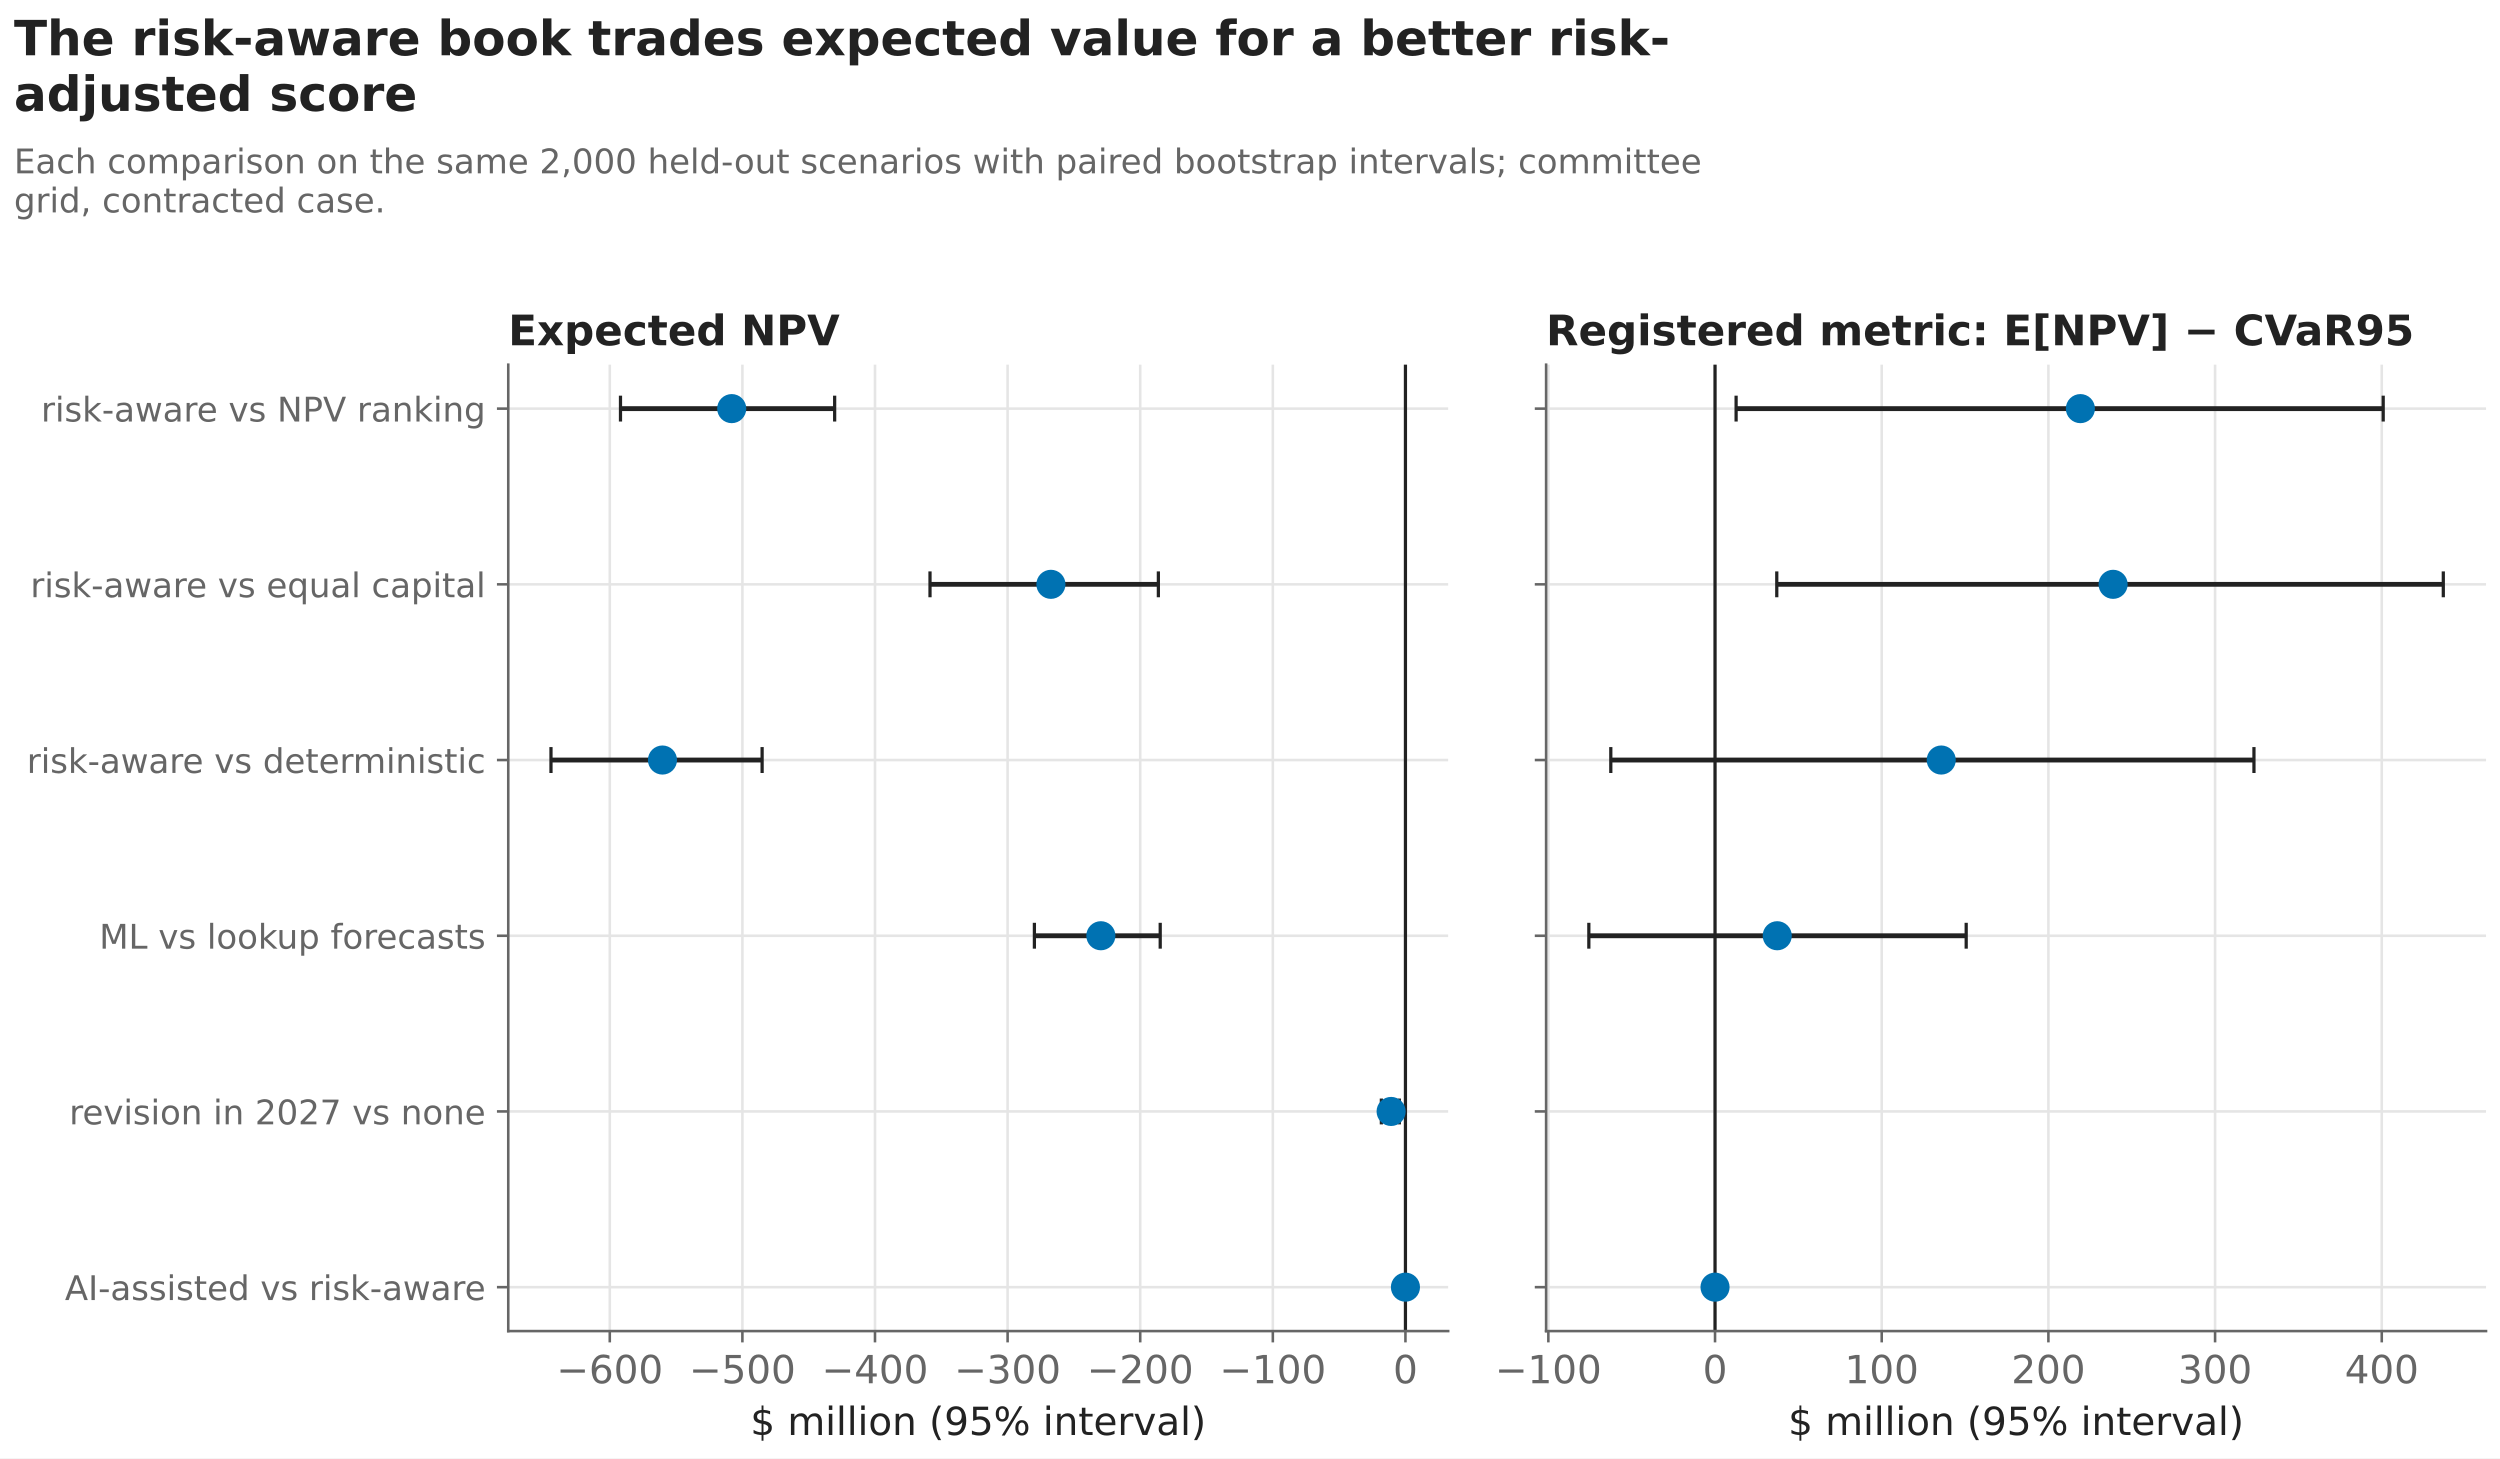
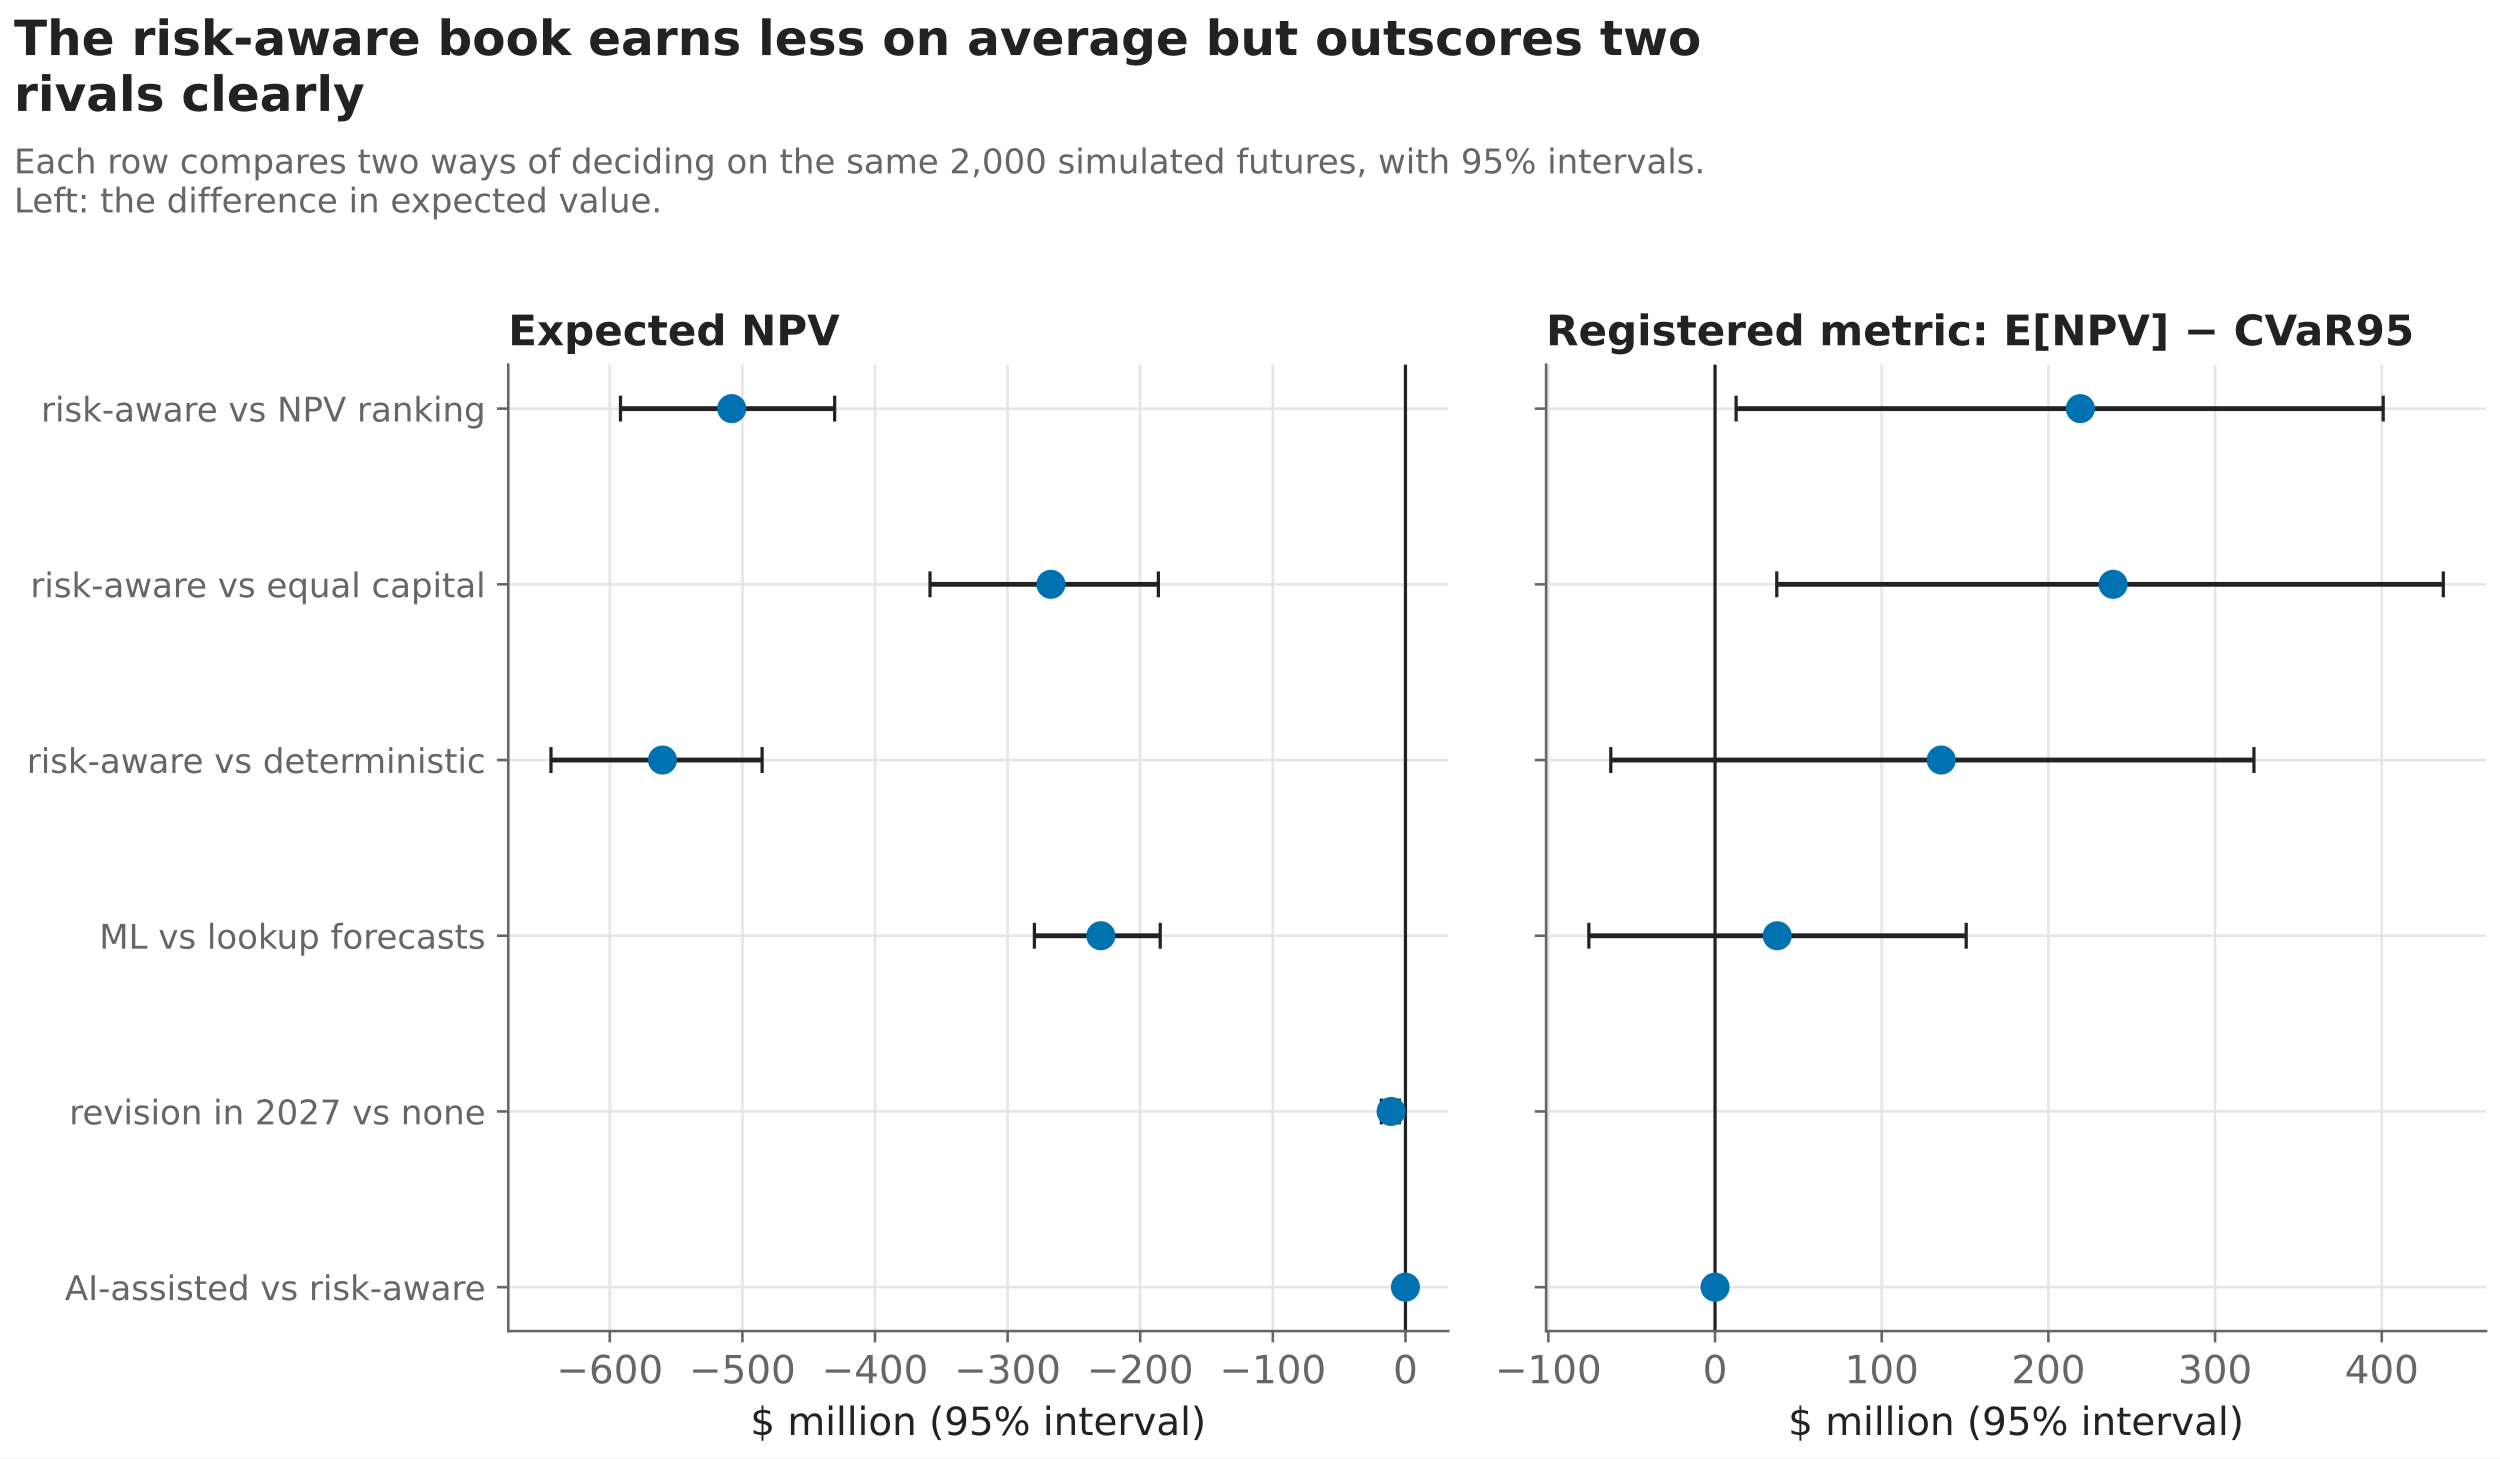
<svg xmlns="http://www.w3.org/2000/svg" xmlns:xlink="http://www.w3.org/1999/xlink" width="772.56pt" height="450.658pt" viewBox="0 0 772.56 450.658" version="1.1">
  <defs>
    <style type="text/css">*{stroke-linejoin: round; stroke-linecap: butt}</style>
  </defs>
  <g id="figure_1">
    <g id="patch_1">
      <path d="M 0 450.658  L 772.56 450.658  L 772.56 0  L 0 0  z " style="fill: #ffffff" />
    </g>
    <g id="axes_1">
      <g id="patch_2">
        <path d="M 157.064 411.337  L 447.518 411.337  L 447.518 112.698  L 157.064 112.698  z " style="fill: #ffffff" />
      </g>
      <g id="matplotlib.axis_1">
        <g id="xtick_1">
          <g id="line2d_1">
-             <path d="M 188.436 411.337  L 188.436 112.698  " clip-path="url(#pa8ab933e95)" style="fill: none; stroke: #e5e5e5; stroke-width: 0.8; stroke-linecap: square" />
+             <path d="M 188.436 411.337  L 188.436 112.698  " clip-path="url(#pef5fe3b4d4)" style="fill: none; stroke: #e5e5e5; stroke-width: 0.8; stroke-linecap: square" />
          </g>
          <g id="line2d_2">
            <defs>
              <path id="me00eba5936" d="M 0 0  L 0 3.5  " style="stroke: #666666; stroke-width: 0.8" />
            </defs>
            <g>
              <use xlink:href="#me00eba5936" x="188.436" y="411.337" style="fill: #666666; stroke: #666666; stroke-width: 0.8" />
            </g>
          </g>
          <g id="text_1">
            <text style="font-size: 12px; font-family: 'DejaVu Sans', 'Bitstream Vera Sans', 'Computer Modern Sans Serif', 'Lucida Grande', 'Verdana', 'Geneva', 'Lucid', 'Arial', 'Helvetica', 'Avant Garde', sans-serif; text-anchor: middle; fill: #666666" x="188.436" y="427.454" transform="rotate(-0 188.4355 427.4544)">−600</text>
          </g>
        </g>
        <g id="xtick_2">
          <g id="line2d_3">
-             <path d="M 229.416 411.337  L 229.416 112.698  " clip-path="url(#pa8ab933e95)" style="fill: none; stroke: #e5e5e5; stroke-width: 0.8; stroke-linecap: square" />
+             <path d="M 229.416 411.337  L 229.416 112.698  " clip-path="url(#pef5fe3b4d4)" style="fill: none; stroke: #e5e5e5; stroke-width: 0.8; stroke-linecap: square" />
          </g>
          <g id="line2d_4">
            <g>
              <use xlink:href="#me00eba5936" x="229.416" y="411.337" style="fill: #666666; stroke: #666666; stroke-width: 0.8" />
            </g>
          </g>
          <g id="text_2">
            <text style="font-size: 12px; font-family: 'DejaVu Sans', 'Bitstream Vera Sans', 'Computer Modern Sans Serif', 'Lucida Grande', 'Verdana', 'Geneva', 'Lucid', 'Arial', 'Helvetica', 'Avant Garde', sans-serif; text-anchor: middle; fill: #666666" x="229.416" y="427.454" transform="rotate(-0 229.4155 427.4544)">−500</text>
          </g>
        </g>
        <g id="xtick_3">
          <g id="line2d_5">
-             <path d="M 270.395 411.337  L 270.395 112.698  " clip-path="url(#pa8ab933e95)" style="fill: none; stroke: #e5e5e5; stroke-width: 0.8; stroke-linecap: square" />
+             <path d="M 270.395 411.337  L 270.395 112.698  " clip-path="url(#pef5fe3b4d4)" style="fill: none; stroke: #e5e5e5; stroke-width: 0.8; stroke-linecap: square" />
          </g>
          <g id="line2d_6">
            <g>
              <use xlink:href="#me00eba5936" x="270.395" y="411.337" style="fill: #666666; stroke: #666666; stroke-width: 0.8" />
            </g>
          </g>
          <g id="text_3">
            <text style="font-size: 12px; font-family: 'DejaVu Sans', 'Bitstream Vera Sans', 'Computer Modern Sans Serif', 'Lucida Grande', 'Verdana', 'Geneva', 'Lucid', 'Arial', 'Helvetica', 'Avant Garde', sans-serif; text-anchor: middle; fill: #666666" x="270.395" y="427.454" transform="rotate(-0 270.3955 427.4544)">−400</text>
          </g>
        </g>
        <g id="xtick_4">
          <g id="line2d_7">
-             <path d="M 311.375 411.337  L 311.375 112.698  " clip-path="url(#pa8ab933e95)" style="fill: none; stroke: #e5e5e5; stroke-width: 0.8; stroke-linecap: square" />
+             <path d="M 311.375 411.337  L 311.375 112.698  " clip-path="url(#pef5fe3b4d4)" style="fill: none; stroke: #e5e5e5; stroke-width: 0.8; stroke-linecap: square" />
          </g>
          <g id="line2d_8">
            <g>
              <use xlink:href="#me00eba5936" x="311.375" y="411.337" style="fill: #666666; stroke: #666666; stroke-width: 0.8" />
            </g>
          </g>
          <g id="text_4">
            <text style="font-size: 12px; font-family: 'DejaVu Sans', 'Bitstream Vera Sans', 'Computer Modern Sans Serif', 'Lucida Grande', 'Verdana', 'Geneva', 'Lucid', 'Arial', 'Helvetica', 'Avant Garde', sans-serif; text-anchor: middle; fill: #666666" x="311.375" y="427.454" transform="rotate(-0 311.3754 427.4544)">−300</text>
          </g>
        </g>
        <g id="xtick_5">
          <g id="line2d_9">
-             <path d="M 352.355 411.337  L 352.355 112.698  " clip-path="url(#pa8ab933e95)" style="fill: none; stroke: #e5e5e5; stroke-width: 0.8; stroke-linecap: square" />
+             <path d="M 352.355 411.337  L 352.355 112.698  " clip-path="url(#pef5fe3b4d4)" style="fill: none; stroke: #e5e5e5; stroke-width: 0.8; stroke-linecap: square" />
          </g>
          <g id="line2d_10">
            <g>
              <use xlink:href="#me00eba5936" x="352.355" y="411.337" style="fill: #666666; stroke: #666666; stroke-width: 0.8" />
            </g>
          </g>
          <g id="text_5">
            <text style="font-size: 12px; font-family: 'DejaVu Sans', 'Bitstream Vera Sans', 'Computer Modern Sans Serif', 'Lucida Grande', 'Verdana', 'Geneva', 'Lucid', 'Arial', 'Helvetica', 'Avant Garde', sans-serif; text-anchor: middle; fill: #666666" x="352.355" y="427.454" transform="rotate(-0 352.3554 427.4544)">−200</text>
          </g>
        </g>
        <g id="xtick_6">
          <g id="line2d_11">
-             <path d="M 393.335 411.337  L 393.335 112.698  " clip-path="url(#pa8ab933e95)" style="fill: none; stroke: #e5e5e5; stroke-width: 0.8; stroke-linecap: square" />
+             <path d="M 393.335 411.337  L 393.335 112.698  " clip-path="url(#pef5fe3b4d4)" style="fill: none; stroke: #e5e5e5; stroke-width: 0.8; stroke-linecap: square" />
          </g>
          <g id="line2d_12">
            <g>
              <use xlink:href="#me00eba5936" x="393.335" y="411.337" style="fill: #666666; stroke: #666666; stroke-width: 0.8" />
            </g>
          </g>
          <g id="text_6">
            <text style="font-size: 12px; font-family: 'DejaVu Sans', 'Bitstream Vera Sans', 'Computer Modern Sans Serif', 'Lucida Grande', 'Verdana', 'Geneva', 'Lucid', 'Arial', 'Helvetica', 'Avant Garde', sans-serif; text-anchor: middle; fill: #666666" x="393.335" y="427.454" transform="rotate(-0 393.3354 427.4544)">−100</text>
          </g>
        </g>
        <g id="xtick_7">
          <g id="line2d_13">
-             <path d="M 434.315 411.337  L 434.315 112.698  " clip-path="url(#pa8ab933e95)" style="fill: none; stroke: #e5e5e5; stroke-width: 0.8; stroke-linecap: square" />
+             <path d="M 434.315 411.337  L 434.315 112.698  " clip-path="url(#pef5fe3b4d4)" style="fill: none; stroke: #e5e5e5; stroke-width: 0.8; stroke-linecap: square" />
          </g>
          <g id="line2d_14">
            <g>
              <use xlink:href="#me00eba5936" x="434.315" y="411.337" style="fill: #666666; stroke: #666666; stroke-width: 0.8" />
            </g>
          </g>
          <g id="text_7">
-             <text style="font-size: 12px; font-family: 'DejaVu Sans', 'Bitstream Vera Sans', 'Computer Modern Sans Serif', 'Lucida Grande', 'Verdana', 'Geneva', 'Lucid', 'Arial', 'Helvetica', 'Avant Garde', sans-serif; text-anchor: middle; fill: #666666" x="434.315" y="427.454" transform="rotate(-0 434.3153 427.4544)">0</text>
+             <text style="font-size: 12px; font-family: 'DejaVu Sans', 'Bitstream Vera Sans', 'Computer Modern Sans Serif', 'Lucida Grande', 'Verdana', 'Geneva', 'Lucid', 'Arial', 'Helvetica', 'Avant Garde', sans-serif; text-anchor: middle; fill: #666666" x="434.315" y="427.454" transform="rotate(-0 434.3154 427.4544)">0</text>
          </g>
        </g>
        <g id="text_8">
          <text style="font-size: 12px; font-family: 'DejaVu Sans', 'Bitstream Vera Sans', 'Computer Modern Sans Serif', 'Lucida Grande', 'Verdana', 'Geneva', 'Lucid', 'Arial', 'Helvetica', 'Avant Garde', sans-serif; text-anchor: middle; fill: #222222" x="302.291" y="443.455" transform="rotate(-0 302.2908 443.4553)">$ million (95% interval)</text>
        </g>
      </g>
      <g id="matplotlib.axis_2">
        <g id="ytick_1">
          <g id="line2d_15">
-             <path d="M 157.064 126.273  L 447.518 126.273  " clip-path="url(#pa8ab933e95)" style="fill: none; stroke: #e5e5e5; stroke-width: 0.8; stroke-linecap: square" />
+             <path d="M 157.064 126.273  L 447.518 126.273  " clip-path="url(#pef5fe3b4d4)" style="fill: none; stroke: #e5e5e5; stroke-width: 0.8; stroke-linecap: square" />
          </g>
          <g id="line2d_16">
            <defs>
              <path id="mce5acbc380" d="M 0 0  L -3.5 0  " style="stroke: #666666; stroke-width: 0.8" />
            </defs>
            <g>
              <use xlink:href="#mce5acbc380" x="157.064" y="126.273" style="fill: #666666; stroke: #666666; stroke-width: 0.8" />
            </g>
          </g>
          <g id="text_9">
            <text style="font-size: 10.5px; font-family: 'DejaVu Sans', 'Bitstream Vera Sans', 'Computer Modern Sans Serif', 'Lucida Grande', 'Verdana', 'Geneva', 'Lucid', 'Arial', 'Helvetica', 'Avant Garde', sans-serif; text-anchor: end; fill: #666666" x="150.064" y="130.262" transform="rotate(-0 150.0637 130.2617)">risk-aware vs NPV ranking</text>
          </g>
        </g>
        <g id="ytick_2">
          <g id="line2d_17">
-             <path d="M 157.064 180.571  L 447.518 180.571  " clip-path="url(#pa8ab933e95)" style="fill: none; stroke: #e5e5e5; stroke-width: 0.8; stroke-linecap: square" />
+             <path d="M 157.064 180.571  L 447.518 180.571  " clip-path="url(#pef5fe3b4d4)" style="fill: none; stroke: #e5e5e5; stroke-width: 0.8; stroke-linecap: square" />
          </g>
          <g id="line2d_18">
            <g>
              <use xlink:href="#mce5acbc380" x="157.064" y="180.571" style="fill: #666666; stroke: #666666; stroke-width: 0.8" />
            </g>
          </g>
          <g id="text_10">
            <text style="font-size: 10.5px; font-family: 'DejaVu Sans', 'Bitstream Vera Sans', 'Computer Modern Sans Serif', 'Lucida Grande', 'Verdana', 'Geneva', 'Lucid', 'Arial', 'Helvetica', 'Avant Garde', sans-serif; text-anchor: end; fill: #666666" x="150.064" y="184.56" transform="rotate(-0 150.0637 184.5597)">risk-aware vs equal capital</text>
          </g>
        </g>
        <g id="ytick_3">
          <g id="line2d_19">
-             <path d="M 157.064 234.869  L 447.518 234.869  " clip-path="url(#pa8ab933e95)" style="fill: none; stroke: #e5e5e5; stroke-width: 0.8; stroke-linecap: square" />
+             <path d="M 157.064 234.869  L 447.518 234.869  " clip-path="url(#pef5fe3b4d4)" style="fill: none; stroke: #e5e5e5; stroke-width: 0.8; stroke-linecap: square" />
          </g>
          <g id="line2d_20">
            <g>
              <use xlink:href="#mce5acbc380" x="157.064" y="234.869" style="fill: #666666; stroke: #666666; stroke-width: 0.8" />
            </g>
          </g>
          <g id="text_11">
            <text style="font-size: 10.5px; font-family: 'DejaVu Sans', 'Bitstream Vera Sans', 'Computer Modern Sans Serif', 'Lucida Grande', 'Verdana', 'Geneva', 'Lucid', 'Arial', 'Helvetica', 'Avant Garde', sans-serif; text-anchor: end; fill: #666666" x="150.064" y="238.858" transform="rotate(-0 150.0637 238.8578)">risk-aware vs deterministic</text>
          </g>
        </g>
        <g id="ytick_4">
          <g id="line2d_21">
-             <path d="M 157.064 289.167  L 447.518 289.167  " clip-path="url(#pa8ab933e95)" style="fill: none; stroke: #e5e5e5; stroke-width: 0.8; stroke-linecap: square" />
+             <path d="M 157.064 289.167  L 447.518 289.167  " clip-path="url(#pef5fe3b4d4)" style="fill: none; stroke: #e5e5e5; stroke-width: 0.8; stroke-linecap: square" />
          </g>
          <g id="line2d_22">
            <g>
              <use xlink:href="#mce5acbc380" x="157.064" y="289.167" style="fill: #666666; stroke: #666666; stroke-width: 0.8" />
            </g>
          </g>
          <g id="text_12">
            <text style="font-size: 10.5px; font-family: 'DejaVu Sans', 'Bitstream Vera Sans', 'Computer Modern Sans Serif', 'Lucida Grande', 'Verdana', 'Geneva', 'Lucid', 'Arial', 'Helvetica', 'Avant Garde', sans-serif; text-anchor: end; fill: #666666" x="150.064" y="293.156" transform="rotate(-0 150.0637 293.1558)">ML vs lookup forecasts</text>
          </g>
        </g>
        <g id="ytick_5">
          <g id="line2d_23">
-             <path d="M 157.064 343.465  L 447.518 343.465  " clip-path="url(#pa8ab933e95)" style="fill: none; stroke: #e5e5e5; stroke-width: 0.8; stroke-linecap: square" />
+             <path d="M 157.064 343.465  L 447.518 343.465  " clip-path="url(#pef5fe3b4d4)" style="fill: none; stroke: #e5e5e5; stroke-width: 0.8; stroke-linecap: square" />
          </g>
          <g id="line2d_24">
            <g>
              <use xlink:href="#mce5acbc380" x="157.064" y="343.465" style="fill: #666666; stroke: #666666; stroke-width: 0.8" />
            </g>
          </g>
          <g id="text_13">
            <text style="font-size: 10.5px; font-family: 'DejaVu Sans', 'Bitstream Vera Sans', 'Computer Modern Sans Serif', 'Lucida Grande', 'Verdana', 'Geneva', 'Lucid', 'Arial', 'Helvetica', 'Avant Garde', sans-serif; text-anchor: end; fill: #666666" x="150.064" y="347.454" transform="rotate(-0 150.0637 347.4538)">revision in 2027 vs none</text>
          </g>
        </g>
        <g id="ytick_6">
          <g id="line2d_25">
-             <path d="M 157.064 397.763  L 447.518 397.763  " clip-path="url(#pa8ab933e95)" style="fill: none; stroke: #e5e5e5; stroke-width: 0.8; stroke-linecap: square" />
+             <path d="M 157.064 397.763  L 447.518 397.763  " clip-path="url(#pef5fe3b4d4)" style="fill: none; stroke: #e5e5e5; stroke-width: 0.8; stroke-linecap: square" />
          </g>
          <g id="line2d_26">
            <g>
              <use xlink:href="#mce5acbc380" x="157.064" y="397.763" style="fill: #666666; stroke: #666666; stroke-width: 0.8" />
            </g>
          </g>
          <g id="text_14">
            <text style="font-size: 10.5px; font-family: 'DejaVu Sans', 'Bitstream Vera Sans', 'Computer Modern Sans Serif', 'Lucida Grande', 'Verdana', 'Geneva', 'Lucid', 'Arial', 'Helvetica', 'Avant Garde', sans-serif; text-anchor: end; fill: #666666" x="150.064" y="401.752" transform="rotate(-0 150.0637 401.7519)">AI-assisted vs risk-aware</text>
          </g>
        </g>
      </g>
      <g id="LineCollection_1">
-         <path d="M 191.746 126.273  L 257.927 126.273  " clip-path="url(#pa8ab933e95)" style="fill: none; stroke: #222222; stroke-width: 1.5" />
-         <path d="M 287.394 180.571  L 357.962 180.571  " clip-path="url(#pa8ab933e95)" style="fill: none; stroke: #222222; stroke-width: 1.5" />
-         <path d="M 170.266 234.869  L 235.512 234.869  " clip-path="url(#pa8ab933e95)" style="fill: none; stroke: #222222; stroke-width: 1.5" />
-         <path d="M 319.652 289.167  L 358.534 289.167  " clip-path="url(#pa8ab933e95)" style="fill: none; stroke: #222222; stroke-width: 1.5" />
-         <path d="M 426.873 343.465  L 432.435 343.465  " clip-path="url(#pa8ab933e95)" style="fill: none; stroke: #222222; stroke-width: 1.5" />
-         <path d="M 434.315 397.763  L 434.315 397.763  " clip-path="url(#pa8ab933e95)" style="fill: none; stroke: #222222; stroke-width: 1.5" />
+         <path d="M 191.746 126.273  L 257.927 126.273  " clip-path="url(#pef5fe3b4d4)" style="fill: none; stroke: #222222; stroke-width: 1.5" />
+         <path d="M 287.394 180.571  L 357.962 180.571  " clip-path="url(#pef5fe3b4d4)" style="fill: none; stroke: #222222; stroke-width: 1.5" />
+         <path d="M 170.266 234.869  L 235.512 234.869  " clip-path="url(#pef5fe3b4d4)" style="fill: none; stroke: #222222; stroke-width: 1.5" />
+         <path d="M 319.652 289.167  L 358.534 289.167  " clip-path="url(#pef5fe3b4d4)" style="fill: none; stroke: #222222; stroke-width: 1.5" />
+         <path d="M 426.873 343.465  L 432.435 343.465  " clip-path="url(#pef5fe3b4d4)" style="fill: none; stroke: #222222; stroke-width: 1.5" />
+         <path d="M 434.315 397.763  L 434.315 397.763  " clip-path="url(#pef5fe3b4d4)" style="fill: none; stroke: #222222; stroke-width: 1.5" />
      </g>
      <g id="line2d_27">
        <defs>
          <path id="madca896eda" d="M 0 4  L 0 -4  " style="stroke: #222222" />
        </defs>
-         <g clip-path="url(#pa8ab933e95)">
+         <g clip-path="url(#pef5fe3b4d4)">
          <use xlink:href="#madca896eda" x="191.746" y="126.273" style="fill: #0072b2; stroke: #222222" />
          <use xlink:href="#madca896eda" x="287.394" y="180.571" style="fill: #0072b2; stroke: #222222" />
          <use xlink:href="#madca896eda" x="170.266" y="234.869" style="fill: #0072b2; stroke: #222222" />
          <use xlink:href="#madca896eda" x="319.652" y="289.167" style="fill: #0072b2; stroke: #222222" />
          <use xlink:href="#madca896eda" x="426.873" y="343.465" style="fill: #0072b2; stroke: #222222" />
          <use xlink:href="#madca896eda" x="434.315" y="397.763" style="fill: #0072b2; stroke: #222222" />
        </g>
      </g>
      <g id="line2d_28">
-         <g clip-path="url(#pa8ab933e95)">
+         <g clip-path="url(#pef5fe3b4d4)">
          <use xlink:href="#madca896eda" x="257.927" y="126.273" style="fill: #0072b2; stroke: #222222" />
          <use xlink:href="#madca896eda" x="357.962" y="180.571" style="fill: #0072b2; stroke: #222222" />
          <use xlink:href="#madca896eda" x="235.512" y="234.869" style="fill: #0072b2; stroke: #222222" />
          <use xlink:href="#madca896eda" x="358.534" y="289.167" style="fill: #0072b2; stroke: #222222" />
          <use xlink:href="#madca896eda" x="432.435" y="343.465" style="fill: #0072b2; stroke: #222222" />
          <use xlink:href="#madca896eda" x="434.315" y="397.763" style="fill: #0072b2; stroke: #222222" />
        </g>
      </g>
      <g id="line2d_29">
-         <path d="M 434.315 411.337  L 434.315 112.698  " clip-path="url(#pa8ab933e95)" style="fill: none; stroke: #222222; stroke-linecap: square" />
+         <path d="M 434.315 411.337  L 434.315 112.698  " clip-path="url(#pef5fe3b4d4)" style="fill: none; stroke: #222222; stroke-linecap: square" />
      </g>
      <g id="line2d_30">
        <defs>
          <path id="m91adc1bbf9" d="M 0 4  C 1.061 4 2.078 3.579 2.828 2.828  C 3.579 2.078 4 1.061 4 0  C 4 -1.061 3.579 -2.078 2.828 -2.828  C 2.078 -3.579 1.061 -4 0 -4  C -1.061 -4 -2.078 -3.579 -2.828 -2.828  C -3.579 -2.078 -4 -1.061 -4 0  C -4 1.061 -3.579 2.078 -2.828 2.828  C -2.078 3.579 -1.061 4 0 4  z " style="stroke: #0072b2" />
        </defs>
-         <g clip-path="url(#pa8ab933e95)">
+         <g clip-path="url(#pef5fe3b4d4)">
          <use xlink:href="#m91adc1bbf9" x="226.12" y="126.273" style="fill: #0072b2; stroke: #0072b2" />
          <use xlink:href="#m91adc1bbf9" x="324.758" y="180.571" style="fill: #0072b2; stroke: #0072b2" />
          <use xlink:href="#m91adc1bbf9" x="204.717" y="234.869" style="fill: #0072b2; stroke: #0072b2" />
          <use xlink:href="#m91adc1bbf9" x="340.193" y="289.167" style="fill: #0072b2; stroke: #0072b2" />
          <use xlink:href="#m91adc1bbf9" x="429.888" y="343.465" style="fill: #0072b2; stroke: #0072b2" />
          <use xlink:href="#m91adc1bbf9" x="434.315" y="397.763" style="fill: #0072b2; stroke: #0072b2" />
        </g>
      </g>
      <g id="patch_3">
        <path d="M 157.064 411.337  L 157.064 112.698  " style="fill: none; stroke: #666666; stroke-width: 0.8; stroke-linejoin: miter; stroke-linecap: square" />
      </g>
      <g id="patch_4">
        <path d="M 157.064 411.337  L 447.518 411.337  " style="fill: none; stroke: #666666; stroke-width: 0.8; stroke-linejoin: miter; stroke-linecap: square" />
      </g>
      <g id="text_15">
        <text style="font-weight: 700; font-size: 13px; font-family: 'DejaVu Sans', 'Bitstream Vera Sans', 'Computer Modern Sans Serif', 'Lucida Grande', 'Verdana', 'Geneva', 'Lucid', 'Arial', 'Helvetica', 'Avant Garde', sans-serif; text-anchor: start; fill: #222222" x="157.064" y="106.698" transform="rotate(-0 157.0637 106.698)">Expected NPV</text>
      </g>
    </g>
    <g id="axes_2">
      <g id="patch_5">
        <path d="M 477.786 411.337  L 768.24 411.337  L 768.24 112.698  L 477.786 112.698  z " style="fill: #ffffff" />
      </g>
      <g id="matplotlib.axis_3">
        <g id="xtick_8">
          <g id="line2d_31">
-             <path d="M 478.478 411.337  L 478.478 112.698  " clip-path="url(#pcbb9d872f3)" style="fill: none; stroke: #e5e5e5; stroke-width: 0.8; stroke-linecap: square" />
+             <path d="M 478.478 411.337  L 478.478 112.698  " clip-path="url(#pe8ce6a9c00)" style="fill: none; stroke: #e5e5e5; stroke-width: 0.8; stroke-linecap: square" />
          </g>
          <g id="line2d_32">
            <g>
              <use xlink:href="#me00eba5936" x="478.478" y="411.337" style="fill: #666666; stroke: #666666; stroke-width: 0.8" />
            </g>
          </g>
          <g id="text_16">
            <text style="font-size: 12px; font-family: 'DejaVu Sans', 'Bitstream Vera Sans', 'Computer Modern Sans Serif', 'Lucida Grande', 'Verdana', 'Geneva', 'Lucid', 'Arial', 'Helvetica', 'Avant Garde', sans-serif; text-anchor: middle; fill: #666666" x="478.478" y="427.454" transform="rotate(-0 478.4778 427.4544)">−100</text>
          </g>
        </g>
        <g id="xtick_9">
          <g id="line2d_33">
-             <path d="M 529.986 411.337  L 529.986 112.698  " clip-path="url(#pcbb9d872f3)" style="fill: none; stroke: #e5e5e5; stroke-width: 0.8; stroke-linecap: square" />
+             <path d="M 529.986 411.337  L 529.986 112.698  " clip-path="url(#pe8ce6a9c00)" style="fill: none; stroke: #e5e5e5; stroke-width: 0.8; stroke-linecap: square" />
          </g>
          <g id="line2d_34">
            <g>
              <use xlink:href="#me00eba5936" x="529.986" y="411.337" style="fill: #666666; stroke: #666666; stroke-width: 0.8" />
            </g>
          </g>
          <g id="text_17">
            <text style="font-size: 12px; font-family: 'DejaVu Sans', 'Bitstream Vera Sans', 'Computer Modern Sans Serif', 'Lucida Grande', 'Verdana', 'Geneva', 'Lucid', 'Arial', 'Helvetica', 'Avant Garde', sans-serif; text-anchor: middle; fill: #666666" x="529.986" y="427.454" transform="rotate(-0 529.9863 427.4544)">0</text>
          </g>
        </g>
        <g id="xtick_10">
          <g id="line2d_35">
-             <path d="M 581.495 411.337  L 581.495 112.698  " clip-path="url(#pcbb9d872f3)" style="fill: none; stroke: #e5e5e5; stroke-width: 0.8; stroke-linecap: square" />
+             <path d="M 581.495 411.337  L 581.495 112.698  " clip-path="url(#pe8ce6a9c00)" style="fill: none; stroke: #e5e5e5; stroke-width: 0.8; stroke-linecap: square" />
          </g>
          <g id="line2d_36">
            <g>
              <use xlink:href="#me00eba5936" x="581.495" y="411.337" style="fill: #666666; stroke: #666666; stroke-width: 0.8" />
            </g>
          </g>
          <g id="text_18">
-             <text style="font-size: 12px; font-family: 'DejaVu Sans', 'Bitstream Vera Sans', 'Computer Modern Sans Serif', 'Lucida Grande', 'Verdana', 'Geneva', 'Lucid', 'Arial', 'Helvetica', 'Avant Garde', sans-serif; text-anchor: middle; fill: #666666" x="581.495" y="427.454" transform="rotate(-0 581.4949 427.4544)">100</text>
+             <text style="font-size: 12px; font-family: 'DejaVu Sans', 'Bitstream Vera Sans', 'Computer Modern Sans Serif', 'Lucida Grande', 'Verdana', 'Geneva', 'Lucid', 'Arial', 'Helvetica', 'Avant Garde', sans-serif; text-anchor: middle; fill: #666666" x="581.495" y="427.454" transform="rotate(-0 581.4948 427.4544)">100</text>
          </g>
        </g>
        <g id="xtick_11">
          <g id="line2d_37">
-             <path d="M 633.003 411.337  L 633.003 112.698  " clip-path="url(#pcbb9d872f3)" style="fill: none; stroke: #e5e5e5; stroke-width: 0.8; stroke-linecap: square" />
+             <path d="M 633.003 411.337  L 633.003 112.698  " clip-path="url(#pe8ce6a9c00)" style="fill: none; stroke: #e5e5e5; stroke-width: 0.8; stroke-linecap: square" />
          </g>
          <g id="line2d_38">
            <g>
              <use xlink:href="#me00eba5936" x="633.003" y="411.337" style="fill: #666666; stroke: #666666; stroke-width: 0.8" />
            </g>
          </g>
          <g id="text_19">
            <text style="font-size: 12px; font-family: 'DejaVu Sans', 'Bitstream Vera Sans', 'Computer Modern Sans Serif', 'Lucida Grande', 'Verdana', 'Geneva', 'Lucid', 'Arial', 'Helvetica', 'Avant Garde', sans-serif; text-anchor: middle; fill: #666666" x="633.003" y="427.454" transform="rotate(-0 633.0034 427.4544)">200</text>
          </g>
        </g>
        <g id="xtick_12">
          <g id="line2d_39">
-             <path d="M 684.512 411.337  L 684.512 112.698  " clip-path="url(#pcbb9d872f3)" style="fill: none; stroke: #e5e5e5; stroke-width: 0.8; stroke-linecap: square" />
+             <path d="M 684.512 411.337  L 684.512 112.698  " clip-path="url(#pe8ce6a9c00)" style="fill: none; stroke: #e5e5e5; stroke-width: 0.8; stroke-linecap: square" />
          </g>
          <g id="line2d_40">
            <g>
              <use xlink:href="#me00eba5936" x="684.512" y="411.337" style="fill: #666666; stroke: #666666; stroke-width: 0.8" />
            </g>
          </g>
          <g id="text_20">
            <text style="font-size: 12px; font-family: 'DejaVu Sans', 'Bitstream Vera Sans', 'Computer Modern Sans Serif', 'Lucida Grande', 'Verdana', 'Geneva', 'Lucid', 'Arial', 'Helvetica', 'Avant Garde', sans-serif; text-anchor: middle; fill: #666666" x="684.512" y="427.454" transform="rotate(-0 684.5119 427.4544)">300</text>
          </g>
        </g>
        <g id="xtick_13">
          <g id="line2d_41">
-             <path d="M 736.02 411.337  L 736.02 112.698  " clip-path="url(#pcbb9d872f3)" style="fill: none; stroke: #e5e5e5; stroke-width: 0.8; stroke-linecap: square" />
+             <path d="M 736.02 411.337  L 736.02 112.698  " clip-path="url(#pe8ce6a9c00)" style="fill: none; stroke: #e5e5e5; stroke-width: 0.8; stroke-linecap: square" />
          </g>
          <g id="line2d_42">
            <g>
              <use xlink:href="#me00eba5936" x="736.02" y="411.337" style="fill: #666666; stroke: #666666; stroke-width: 0.8" />
            </g>
          </g>
          <g id="text_21">
            <text style="font-size: 12px; font-family: 'DejaVu Sans', 'Bitstream Vera Sans', 'Computer Modern Sans Serif', 'Lucida Grande', 'Verdana', 'Geneva', 'Lucid', 'Arial', 'Helvetica', 'Avant Garde', sans-serif; text-anchor: middle; fill: #666666" x="736.02" y="427.454" transform="rotate(-0 736.0204 427.4544)">400</text>
          </g>
        </g>
        <g id="text_22">
          <text style="font-size: 12px; font-family: 'DejaVu Sans', 'Bitstream Vera Sans', 'Computer Modern Sans Serif', 'Lucida Grande', 'Verdana', 'Geneva', 'Lucid', 'Arial', 'Helvetica', 'Avant Garde', sans-serif; text-anchor: middle; fill: #222222" x="623.013" y="443.455" transform="rotate(-0 623.013 443.4553)">$ million (95% interval)</text>
        </g>
      </g>
      <g id="matplotlib.axis_4">
        <g id="ytick_7">
          <g id="line2d_43">
-             <path d="M 477.786 126.273  L 768.24 126.273  " clip-path="url(#pcbb9d872f3)" style="fill: none; stroke: #e5e5e5; stroke-width: 0.8; stroke-linecap: square" />
+             <path d="M 477.786 126.273  L 768.24 126.273  " clip-path="url(#pe8ce6a9c00)" style="fill: none; stroke: #e5e5e5; stroke-width: 0.8; stroke-linecap: square" />
          </g>
          <g id="line2d_44">
            <g>
              <use xlink:href="#mce5acbc380" x="477.786" y="126.273" style="fill: #666666; stroke: #666666; stroke-width: 0.8" />
            </g>
          </g>
        </g>
        <g id="ytick_8">
          <g id="line2d_45">
-             <path d="M 477.786 180.571  L 768.24 180.571  " clip-path="url(#pcbb9d872f3)" style="fill: none; stroke: #e5e5e5; stroke-width: 0.8; stroke-linecap: square" />
+             <path d="M 477.786 180.571  L 768.24 180.571  " clip-path="url(#pe8ce6a9c00)" style="fill: none; stroke: #e5e5e5; stroke-width: 0.8; stroke-linecap: square" />
          </g>
          <g id="line2d_46">
            <g>
              <use xlink:href="#mce5acbc380" x="477.786" y="180.571" style="fill: #666666; stroke: #666666; stroke-width: 0.8" />
            </g>
          </g>
        </g>
        <g id="ytick_9">
          <g id="line2d_47">
-             <path d="M 477.786 234.869  L 768.24 234.869  " clip-path="url(#pcbb9d872f3)" style="fill: none; stroke: #e5e5e5; stroke-width: 0.8; stroke-linecap: square" />
+             <path d="M 477.786 234.869  L 768.24 234.869  " clip-path="url(#pe8ce6a9c00)" style="fill: none; stroke: #e5e5e5; stroke-width: 0.8; stroke-linecap: square" />
          </g>
          <g id="line2d_48">
            <g>
              <use xlink:href="#mce5acbc380" x="477.786" y="234.869" style="fill: #666666; stroke: #666666; stroke-width: 0.8" />
            </g>
          </g>
        </g>
        <g id="ytick_10">
          <g id="line2d_49">
-             <path d="M 477.786 289.167  L 768.24 289.167  " clip-path="url(#pcbb9d872f3)" style="fill: none; stroke: #e5e5e5; stroke-width: 0.8; stroke-linecap: square" />
+             <path d="M 477.786 289.167  L 768.24 289.167  " clip-path="url(#pe8ce6a9c00)" style="fill: none; stroke: #e5e5e5; stroke-width: 0.8; stroke-linecap: square" />
          </g>
          <g id="line2d_50">
            <g>
              <use xlink:href="#mce5acbc380" x="477.786" y="289.167" style="fill: #666666; stroke: #666666; stroke-width: 0.8" />
            </g>
          </g>
        </g>
        <g id="ytick_11">
          <g id="line2d_51">
-             <path d="M 477.786 343.465  L 768.24 343.465  " clip-path="url(#pcbb9d872f3)" style="fill: none; stroke: #e5e5e5; stroke-width: 0.8; stroke-linecap: square" />
+             <path d="M 477.786 343.465  L 768.24 343.465  " clip-path="url(#pe8ce6a9c00)" style="fill: none; stroke: #e5e5e5; stroke-width: 0.8; stroke-linecap: square" />
          </g>
          <g id="line2d_52">
            <g>
              <use xlink:href="#mce5acbc380" x="477.786" y="343.465" style="fill: #666666; stroke: #666666; stroke-width: 0.8" />
            </g>
          </g>
        </g>
        <g id="ytick_12">
          <g id="line2d_53">
-             <path d="M 477.786 397.763  L 768.24 397.763  " clip-path="url(#pcbb9d872f3)" style="fill: none; stroke: #e5e5e5; stroke-width: 0.8; stroke-linecap: square" />
+             <path d="M 477.786 397.763  L 768.24 397.763  " clip-path="url(#pe8ce6a9c00)" style="fill: none; stroke: #e5e5e5; stroke-width: 0.8; stroke-linecap: square" />
          </g>
          <g id="line2d_54">
            <g>
              <use xlink:href="#mce5acbc380" x="477.786" y="397.763" style="fill: #666666; stroke: #666666; stroke-width: 0.8" />
            </g>
          </g>
        </g>
      </g>
      <g id="LineCollection_2">
-         <path d="M 536.498 126.273  L 736.467 126.273  " clip-path="url(#pcbb9d872f3)" style="fill: none; stroke: #222222; stroke-width: 1.5" />
-         <path d="M 549.065 180.571  L 755.038 180.571  " clip-path="url(#pcbb9d872f3)" style="fill: none; stroke: #222222; stroke-width: 1.5" />
-         <path d="M 497.775 234.869  L 696.526 234.869  " clip-path="url(#pcbb9d872f3)" style="fill: none; stroke: #222222; stroke-width: 1.5" />
-         <path d="M 490.988 289.167  L 607.602 289.167  " clip-path="url(#pcbb9d872f3)" style="fill: none; stroke: #222222; stroke-width: 1.5" />
-         <path d="M 529.986 397.763  L 529.986 397.763  " clip-path="url(#pcbb9d872f3)" style="fill: none; stroke: #222222; stroke-width: 1.5" />
+         <path d="M 536.498 126.273  L 736.467 126.273  " clip-path="url(#pe8ce6a9c00)" style="fill: none; stroke: #222222; stroke-width: 1.5" />
+         <path d="M 549.065 180.571  L 755.038 180.571  " clip-path="url(#pe8ce6a9c00)" style="fill: none; stroke: #222222; stroke-width: 1.5" />
+         <path d="M 497.775 234.869  L 696.526 234.869  " clip-path="url(#pe8ce6a9c00)" style="fill: none; stroke: #222222; stroke-width: 1.5" />
+         <path d="M 490.988 289.167  L 607.602 289.167  " clip-path="url(#pe8ce6a9c00)" style="fill: none; stroke: #222222; stroke-width: 1.5" />
+         <path d="M 529.986 397.763  L 529.986 397.763  " clip-path="url(#pe8ce6a9c00)" style="fill: none; stroke: #222222; stroke-width: 1.5" />
      </g>
      <g id="line2d_55">
-         <g clip-path="url(#pcbb9d872f3)">
+         <g clip-path="url(#pe8ce6a9c00)">
          <use xlink:href="#madca896eda" x="536.498" y="126.273" style="fill: #0072b2; stroke: #222222" />
          <use xlink:href="#madca896eda" x="549.065" y="180.571" style="fill: #0072b2; stroke: #222222" />
          <use xlink:href="#madca896eda" x="497.775" y="234.869" style="fill: #0072b2; stroke: #222222" />
          <use xlink:href="#madca896eda" x="490.988" y="289.167" style="fill: #0072b2; stroke: #222222" />
          <use xlink:href="#madca896eda" x="529.986" y="397.763" style="fill: #0072b2; stroke: #222222" />
        </g>
      </g>
      <g id="line2d_56">
-         <g clip-path="url(#pcbb9d872f3)">
+         <g clip-path="url(#pe8ce6a9c00)">
          <use xlink:href="#madca896eda" x="736.467" y="126.273" style="fill: #0072b2; stroke: #222222" />
          <use xlink:href="#madca896eda" x="755.038" y="180.571" style="fill: #0072b2; stroke: #222222" />
          <use xlink:href="#madca896eda" x="696.526" y="234.869" style="fill: #0072b2; stroke: #222222" />
          <use xlink:href="#madca896eda" x="607.602" y="289.167" style="fill: #0072b2; stroke: #222222" />
          <use xlink:href="#madca896eda" x="529.986" y="397.763" style="fill: #0072b2; stroke: #222222" />
        </g>
      </g>
      <g id="line2d_57">
-         <path d="M 529.986 411.337  L 529.986 112.698  " clip-path="url(#pcbb9d872f3)" style="fill: none; stroke: #222222; stroke-linecap: square" />
+         <path d="M 529.986 411.337  L 529.986 112.698  " clip-path="url(#pe8ce6a9c00)" style="fill: none; stroke: #222222; stroke-linecap: square" />
      </g>
      <g id="line2d_58">
-         <g clip-path="url(#pcbb9d872f3)">
+         <g clip-path="url(#pe8ce6a9c00)">
          <use xlink:href="#m91adc1bbf9" x="642.891" y="126.273" style="fill: #0072b2; stroke: #0072b2" />
          <use xlink:href="#m91adc1bbf9" x="652.999" y="180.571" style="fill: #0072b2; stroke: #0072b2" />
          <use xlink:href="#m91adc1bbf9" x="599.889" y="234.869" style="fill: #0072b2; stroke: #0072b2" />
          <use xlink:href="#m91adc1bbf9" x="549.211" y="289.167" style="fill: #0072b2; stroke: #0072b2" />
          <use xlink:href="#m91adc1bbf9" x="529.986" y="397.763" style="fill: #0072b2; stroke: #0072b2" />
        </g>
      </g>
      <g id="patch_6">
        <path d="M 477.786 411.337  L 477.786 112.698  " style="fill: none; stroke: #666666; stroke-width: 0.8; stroke-linejoin: miter; stroke-linecap: square" />
      </g>
      <g id="patch_7">
        <path d="M 477.786 411.337  L 768.24 411.337  " style="fill: none; stroke: #666666; stroke-width: 0.8; stroke-linejoin: miter; stroke-linecap: square" />
      </g>
      <g id="text_23">
-         <text style="font-weight: 700; font-size: 13px; font-family: 'DejaVu Sans', 'Bitstream Vera Sans', 'Computer Modern Sans Serif', 'Lucida Grande', 'Verdana', 'Geneva', 'Lucid', 'Arial', 'Helvetica', 'Avant Garde', sans-serif; text-anchor: start; fill: #222222" x="477.786" y="106.698" transform="rotate(-0 477.786 106.698)">Registered metric: E[NPV] − CVaR95</text>
+         <text style="font-weight: 700; font-size: 13px; font-family: 'DejaVu Sans', 'Bitstream Vera Sans', 'Computer Modern Sans Serif', 'Lucida Grande', 'Verdana', 'Geneva', 'Lucid', 'Arial', 'Helvetica', 'Avant Garde', sans-serif; text-anchor: start; fill: #222222" x="477.786" y="106.698" transform="rotate(-0 477.7859 106.698)">Registered metric: E[NPV] − CVaR95</text>
      </g>
    </g>
    <g id="text_24">
-       <text style="font-weight: 700; font-size: 15px; font-family: 'DejaVu Sans', 'Bitstream Vera Sans', 'Computer Modern Sans Serif', 'Lucida Grande', 'Verdana', 'Geneva', 'Lucid', 'Arial', 'Helvetica', 'Avant Garde', sans-serif; fill: #222222" transform="translate(4.32 17.08406)">The risk-aware book trades expected value for a better risk-</text>
-       <text style="font-weight: 700; font-size: 15px; font-family: 'DejaVu Sans', 'Bitstream Vera Sans', 'Computer Modern Sans Serif', 'Lucida Grande', 'Verdana', 'Geneva', 'Lucid', 'Arial', 'Helvetica', 'Avant Garde', sans-serif; fill: #222222" transform="translate(4.32 34.27547)">adjusted score</text>
+       <text style="font-weight: 700; font-size: 15px; font-family: 'DejaVu Sans', 'Bitstream Vera Sans', 'Computer Modern Sans Serif', 'Lucida Grande', 'Verdana', 'Geneva', 'Lucid', 'Arial', 'Helvetica', 'Avant Garde', sans-serif; fill: #222222" transform="translate(4.32 17.02547)">The risk-aware book earns less on average but outscores two</text>
+       <text style="font-weight: 700; font-size: 15px; font-family: 'DejaVu Sans', 'Bitstream Vera Sans', 'Computer Modern Sans Serif', 'Lucida Grande', 'Verdana', 'Geneva', 'Lucid', 'Arial', 'Helvetica', 'Avant Garde', sans-serif; fill: #222222" transform="translate(4.32 34.27547)">rivals clearly</text>
    </g>
    <g id="text_25">
-       <text style="font-size: 10.5px; font-family: 'DejaVu Sans', 'Bitstream Vera Sans', 'Computer Modern Sans Serif', 'Lucida Grande', 'Verdana', 'Geneva', 'Lucid', 'Arial', 'Helvetica', 'Avant Garde', sans-serif; fill: #666666" transform="translate(4.32 53.56284)">Each comparison on the same 2,000 held-out scenarios with paired bootstrap intervals; committee</text>
-       <text style="font-size: 10.5px; font-family: 'DejaVu Sans', 'Bitstream Vera Sans', 'Computer Modern Sans Serif', 'Lucida Grande', 'Verdana', 'Geneva', 'Lucid', 'Arial', 'Helvetica', 'Avant Garde', sans-serif; fill: #666666" transform="translate(4.32 65.63784)">grid, contracted case.</text>
+       <text style="font-size: 10.5px; font-family: 'DejaVu Sans', 'Bitstream Vera Sans', 'Computer Modern Sans Serif', 'Lucida Grande', 'Verdana', 'Geneva', 'Lucid', 'Arial', 'Helvetica', 'Avant Garde', sans-serif; fill: #666666" transform="translate(4.32 53.56284)">Each row compares two ways of deciding on the same 2,000 simulated futures, with 95% intervals.</text>
+       <text style="font-size: 10.5px; font-family: 'DejaVu Sans', 'Bitstream Vera Sans', 'Computer Modern Sans Serif', 'Lucida Grande', 'Verdana', 'Geneva', 'Lucid', 'Arial', 'Helvetica', 'Avant Garde', sans-serif; fill: #666666" transform="translate(4.32 65.63784)">Left: the difference in expected value.</text>
    </g>
  </g>
  <defs>
-     <clipPath id="pa8ab933e95">
+     <clipPath id="pef5fe3b4d4">
      <rect x="157.064" y="112.698" width="290.454" height="298.639" />
    </clipPath>
-     <clipPath id="pcbb9d872f3">
+     <clipPath id="pe8ce6a9c00">
      <rect x="477.786" y="112.698" width="290.454" height="298.639" />
    </clipPath>
  </defs>
</svg>
